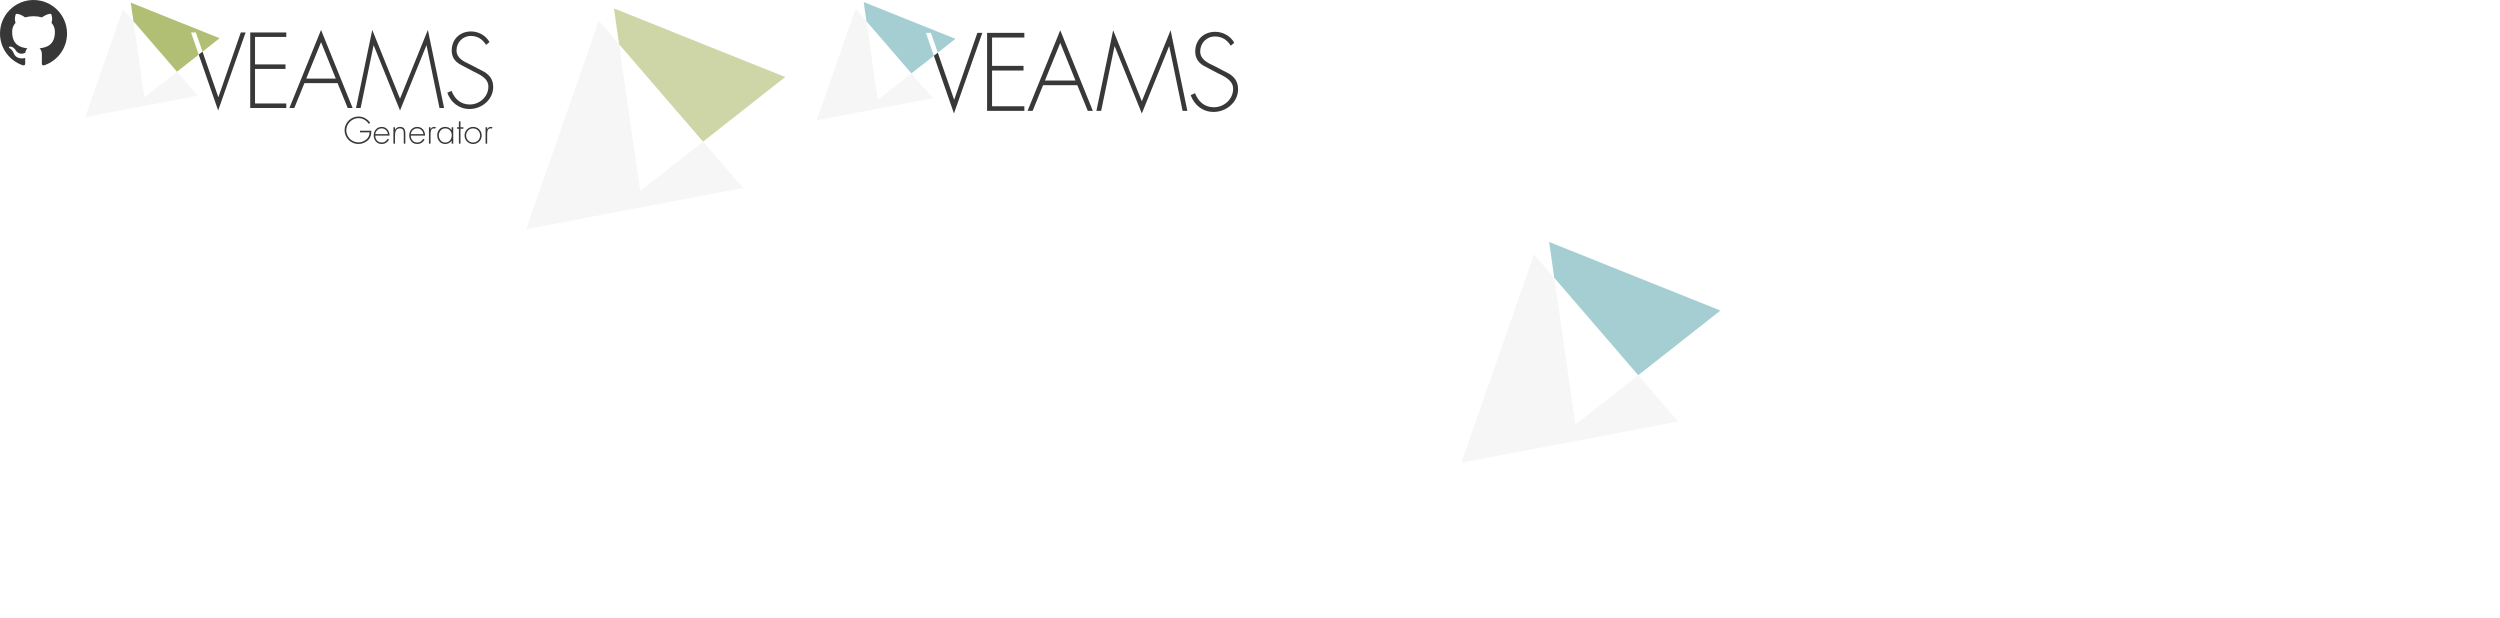
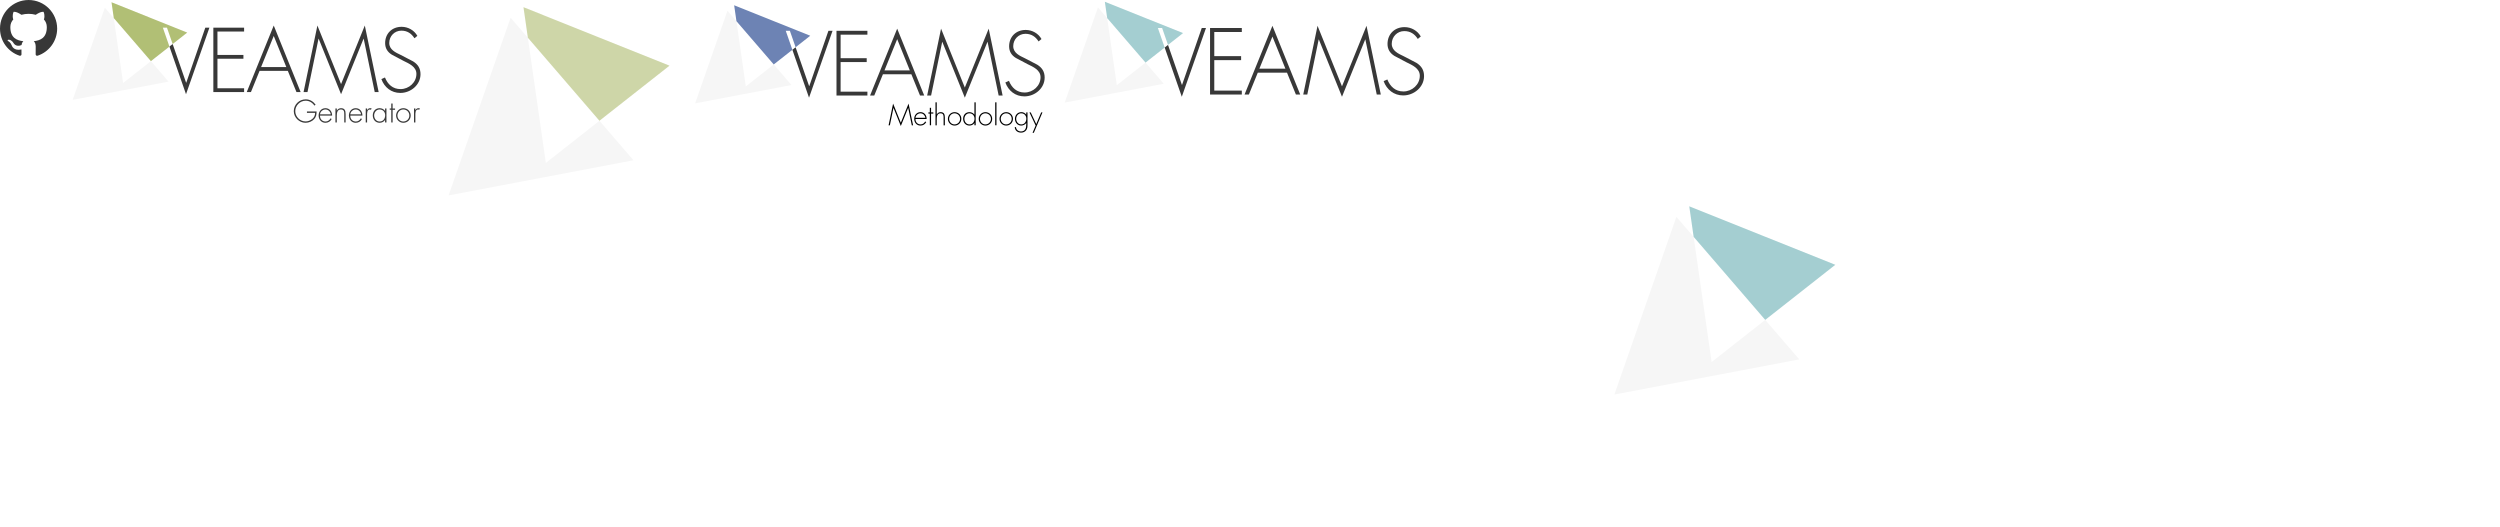
- <svg xmlns="http://www.w3.org/2000/svg" baseProfile="tiny" preserveAspectRatio="xMinYMin meet" viewBox="0 0 1215 300" width="1215" height="300">
+ <svg xmlns="http://www.w3.org/2000/svg" baseProfile="tiny" preserveAspectRatio="xMinYMin meet" viewBox="0 0 1425 300" width="1425" height="300">
  <path fill-rule="evenodd" clip-rule="evenodd" fill="#373737" d="M16.29 0C7.293 0 0 7.294 0 16.29c0 7.2 4.667 13.304 11.14 15.46.815.148 1.113-.354 1.113-.785 0-.387-.014-1.412-.022-2.77-4.53.983-5.485-2.185-5.485-2.185-.74-1.88-1.81-2.383-1.81-2.383-1.478-1.01.113-.99.113-.99 1.635.115 2.495 1.68 2.495 1.68 1.453 2.488 3.813 1.77 4.74 1.354.15-1.053.57-1.77 1.035-2.18-3.617-.41-7.42-1.807-7.42-8.05 0-1.777.635-3.23 1.677-4.37-.167-.412-.727-2.07.16-4.31 0 0 1.368-.44 4.48 1.67 1.298-.36 2.692-.544 4.077-.55 1.385.006 2.777.19 4.08.55 3.11-2.11 4.475-1.67 4.475-1.67.89 2.24.33 3.897.162 4.31 1.042 1.14 1.673 2.593 1.673 4.37 0 6.26-3.808 7.636-7.437 8.04.585.503 1.105 1.497 1.105 3.017 0 2.178-.02 3.934-.02 4.47 0 .435.294.94 1.12.782 6.47-2.16 11.13-8.26 11.13-15.456C32.58 7.294 25.29 0 16.29 0z" />
  <g transform="translate(40)">
    <g>
      <path fill="none" d="M112.843-35.845h14.84l-7.394-18.31z" />
      <g>
        <path fill="#F6F6F6" d="M28.173-50.227L26.098-64.67l-5.27-6.112-9.464 27.124-9.466 27.124 28.224-5.364 28.222-5.365L47.952-39.32 31.588-26.452z" />
      </g>
      <path fill="#383838" d="M68.78-26.64h-.102l-7.914-22.753-1.895 1.49 9.757 28.055L82.41-59.036h-2.413zm15.944 5.535h18.11v-2.264H87.14v-17.354h15.292v-2.264H87.14V-56.77h15.694v-2.264h-18.11zm19.668 0h2.465l5.08-12.476h16.652l5.08 12.474h2.464l-15.847-39.188-15.896 39.188zm8.45-14.74l7.446-18.31 7.395 18.31h-14.84zm47.086 10.06l-13.935-34.51-8.15 39.19h2.315l6.49-31.392h.1l13.18 32.65 13.23-32.65h.1l6.49 31.392h2.314l-8.15-39.19zm42.455-13.38l-7.244-3.773c-3.07-1.46-6.844-3.12-6.844-7.093s3.07-7.246 7.144-7.246c3.573 0 5.987 1.76 7.698 4.477l1.71-1.407c-1.81-3.27-5.433-5.333-9.256-5.333-5.685 0-9.71 3.975-9.71 9.61 0 3.018 1.41 5.23 3.925 6.79l6.842 3.622c3.27 1.61 7.644 3.42 7.644 7.697 0 5.03-4.377 8.953-9.357 8.953-4.578 0-7.546-2.817-9.155-6.842l-2.113.957c1.76 4.88 5.885 8.15 11.167 8.15 6.138 0 11.872-4.73 11.872-11.018 0-3.42-1.46-5.735-4.328-7.546z" />
      <g>
        <path opacity=".5" fill="#4A9EA3" d="M57.41-59.036l3.354 9.643 8.585-6.75L47.05-65.07 24.757-74l1.34 9.33 13.49 15.648 8.365 9.703 2.517-1.977 8.4-6.604-3.876-11.135z" />
      </g>
    </g>
    <path fill="none" d="M108.828 38.216h14.365l-7.158-17.725z" />
    <g>
      <path fill="#F6F6F6" d="M26.864 24.294l-2.01-13.982-5.1-5.916-9.16 26.257L1.43 56.91l27.32-5.193 27.32-5.193-10.06-11.67-15.84 12.454z" />
    </g>
    <path fill="#383838" d="M66.172 47.128h-.098l-7.66-22.026-1.835 1.442 9.445 27.158 13.342-37.935H77.03zm15.436 5.357h17.53v-2.192H83.945v-16.8H98.75V31.3H83.944V17.96h15.193v-2.19h-17.53zm19.04 0h2.384l4.917-12.077h16.12l4.916 12.077h2.386l-15.34-37.936-15.386 37.934zm8.18-14.27l7.207-17.725 7.158 17.726h-14.365zm45.578 9.74l-13.49-33.406-7.888 37.934h2.24l6.28-30.388h.1L154.406 53.7l12.807-31.604h.1l6.28 30.388h2.24l-7.89-37.936zm41.097-12.953l-7.013-3.652c-2.97-1.412-6.623-3.02-6.623-6.866 0-3.847 2.973-7.013 6.917-7.013 3.458 0 5.795 1.707 7.45 4.336l1.655-1.363c-1.755-3.166-5.26-5.162-8.96-5.162-5.504 0-9.4 3.848-9.4 9.3 0 2.924 1.362 5.066 3.8 6.576l6.62 3.506c3.166 1.56 7.403 3.313 7.403 7.452 0 4.87-4.237 8.668-9.06 8.668-4.43 0-7.303-2.727-8.86-6.623l-2.046.924c1.703 4.724 5.696 7.89 10.81 7.89 5.94 0 11.493-4.58 11.493-10.666.002-3.31-1.41-5.55-4.187-7.304z" />
    <g>
      <path opacity=".8" fill="#9EAF53" d="M55.167 15.767l3.246 9.335 8.31-6.534L45.14 9.925 23.558 1.28l1.297 9.032L37.913 25.46l8.097 9.394 2.437-1.916 8.132-6.394-3.75-10.777z" />
    </g>
    <g fill="#383838">
      <path d="M140.445 63.55c.036 1.64-.206 3.074-1.362 4.334-1.245 1.346-3.11 2.106-4.94 2.106-3.608 0-6.682-3.04-6.682-6.63 0-3.73 3.06-6.735 6.79-6.735 2.364 0 4.28 1.174 5.645 3.04l-.674.535c-1.156-1.727-2.917-2.797-5.024-2.797-3.178 0-5.905 2.78-5.905 5.905 0 3.212 2.66 5.906 5.906 5.906 1.398 0 2.763-.57 3.834-1.433 1.12-.95 1.535-2.036 1.588-3.452h-4.662v-.777h5.49zm1.95 2.35c-.052 2.02 1.346 3.366 3.193 3.366 1.245 0 2.246-.743 2.815-1.813l.656.38c-.727 1.38-2.006 2.158-3.576 2.158-2.366 0-3.868-1.915-3.868-4.176 0-2.228 1.538-4.145 3.868-4.145 2.417 0 3.85 1.934 3.833 4.23h-6.923zm6.147-.727c-.19-1.468-1.398-2.78-3.038-2.78-1.623 0-2.97 1.278-3.108 2.78h6.146zm3.434-2.09h.034c.466-.88 1.33-1.416 2.366-1.416 2.054 0 2.624 1.278 2.624 3.333v4.818h-.776V65c0-1.433-.174-2.607-1.917-2.607-2.003 0-2.33 1.865-2.33 3.488v3.94h-.778v-7.98h.775v1.244zm7.684 2.817c-.053 2.02 1.345 3.366 3.192 3.366 1.245 0 2.246-.743 2.815-1.813l.656.38c-.725 1.38-2.004 2.158-3.574 2.158-2.368 0-3.87-1.915-3.87-4.176 0-2.228 1.54-4.145 3.87-4.145 2.415 0 3.85 1.934 3.83 4.23h-6.922zm6.145-.727c-.19-1.468-1.398-2.78-3.038-2.78-1.623 0-2.97 1.278-3.108 2.78h6.144zm3.435-2.297h.035c.312-.726.88-1.21 1.727-1.21.31 0 .57.07.847.19l-.416.692c-.19-.104-.345-.155-.553-.155-1.743 0-1.64 2.175-1.64 3.35v4.076h-.776v-7.98h.776v1.035zm11.034 6.942h-.777v-1.433h-.035c-.587 1.018-1.865 1.605-3.038 1.605-2.417 0-3.938-1.882-3.938-4.213 0-2.33 1.502-4.11 3.902-4.11 1.226 0 2.4.553 3.073 1.555h.037v-1.38h.777v7.976zm-7.01-4.04c0 1.83 1.208 3.487 3.142 3.487 2.038 0 3.144-1.658 3.144-3.574 0-1.846-1.262-3.296-3.195-3.296-1.832 0-3.092 1.658-3.092 3.384zm10.53 4.04h-.777v-7.252h-.88v-.725h.88v-2.847h.776v2.85h1.4v.724h-1.4v7.252zm10.31-3.988c0 2.365-1.85 4.16-4.196 4.16-2.297 0-4.146-1.88-4.146-4.143 0-2.297 1.83-4.18 4.146-4.18 2.347 0 4.195 1.796 4.195 4.162zm-7.564.017c0 1.813 1.433 3.42 3.315 3.42 1.95 0 3.47-1.486 3.47-3.42 0-1.97-1.5-3.454-3.47-3.454-1.9 0-3.315 1.606-3.315 3.454zm10.22-2.97h.033c.313-.727.883-1.21 1.728-1.21.313 0 .57.07.848.19l-.414.69c-.19-.103-.345-.154-.552-.154-1.744 0-1.64 2.175-1.64 3.35v4.076h-.777v-7.98h.777v1.035z" />
    </g>
  </g>
  <g transform="translate(250)">
    <g>
      <path fill="#F6F6F6" d="M54.75-84.524l-3.873-26.967-9.835-11.41-17.67 50.64L5.698-21.62l52.69-10.017 52.69-10.016L91.68-64.16 61.13-40.14z" />
    </g>
    <g>
      <g opacity=".5">
        <path fill="#4A9EA3" d="M96.377-67.855l-4.7 3.695L76.06-82.276 50.88-111.49l-2.502-17.417L90-112.237l41.626 16.667" />
      </g>
    </g>
    <g>
      <path fill="#F6F6F6" d="M54.75 48.476L50.878 21.51 41.042 10.1l-17.67 50.64L5.7 111.38l52.69-10.017 52.69-10.016-19.4-22.507-30.55 24.02z" />
    </g>
    <g>
      <g opacity=".5">
        <path fill="#9EAE52" d="M96.377 65.145l-4.7 3.695L76.06 50.724 50.88 21.51 48.375 4.09 90 20.762l41.626 16.668" />
      </g>
    </g>
  </g>
  <g transform="translate(395)">
+     <path fill="none" d="M109.154 40.116h14.434l-7.192-17.813z" />
+     <g>
+       <path fill="#F6F6F6" d="M26.79 26.125l-2.017-14.05-5.126-5.944L10.44 32.52 1.233 58.9l27.453-5.217 27.453-5.22-10.11-11.727L30.11 49.252z" />
+     </g>
+     <path fill="#383838" d="M66.29 49.072h-.098l-7.698-22.135-1.843 1.45 9.493 27.29 13.407-38.12H77.2zm15.51 5.382h17.617v-2.202H84.15V35.368h14.876v-2.202H84.15V19.76h15.267v-2.203H81.8zm19.133 0h2.397l4.94-12.136h16.2l4.94 12.136h2.397l-15.413-38.12-15.46 38.12zm8.22-14.338l7.243-17.813 7.192 17.813h-14.434zm45.8 9.786L141.4 16.332l-7.926 38.122h2.25l6.313-30.537h.098l12.82 31.76 12.87-31.76h.1l6.31 30.537h2.252l-7.928-38.12zm41.297-13.016l-7.046-3.67c-2.984-1.42-6.655-3.034-6.655-6.9s2.984-7.047 6.95-7.047c3.473 0 5.82 1.712 7.485 4.352l1.662-1.37c-1.76-3.18-5.283-5.187-9.004-5.187-5.528 0-9.444 3.866-9.444 9.347 0 2.936 1.37 5.09 3.816 6.606l6.655 3.52c3.18 1.566 7.44 3.33 7.44 7.488 0 4.894-4.258 8.71-9.103 8.71-4.454 0-7.34-2.74-8.905-6.654l-2.056.93c1.712 4.747 5.725 7.927 10.863 7.927 5.97 0 11.547-4.6 11.547-10.717 0-3.325-1.417-5.577-4.207-7.338z" />
+     <g>
+       <path opacity=".8" fill="#4864A1" d="M55.23 17.557l3.264 9.38 8.35-6.566-21.687-8.683L23.47 3l1.303 9.076 13.12 15.22 8.138 9.44 2.45-1.924 8.17-6.426-3.77-10.83z" />
+     </g>
+     <g>
+       <path d="M122.674 61.51h-.03l-4.18 10.31-4.16-10.31h-.032l-2.05 9.912h-.73l2.573-12.374 4.4 10.897 4.416-10.897 2.575 12.374h-.73l-2.05-9.912zm4.14 6.305c-.047 1.86 1.24 3.098 2.94 3.098 1.143 0 2.063-.683 2.588-1.668l.604.35c-.667 1.27-1.843 1.985-3.288 1.985-2.176 0-3.56-1.763-3.56-3.844 0-2.05 1.415-3.813 3.56-3.813 2.224 0 3.542 1.78 3.526 3.892h-6.37zm5.655-.667c-.177-1.35-1.288-2.557-2.798-2.557-1.493 0-2.73 1.177-2.86 2.56h5.656zm3.237 4.272h-.715v-6.67h-.81v-.667h.81v-2.62h.715v2.62h1.286v.667h-1.286v6.67zm3.238-13.103v6.91h.032c.43-.81 1.223-1.303 2.176-1.303 1.89 0 2.415 1.176 2.415 3.066v4.432h-.715V66.99c0-1.318-.16-2.398-1.764-2.398-1.845 0-2.147 1.715-2.147 3.208v3.622h-.715V58.317h.715zm14.023 9.435c0 2.176-1.7 3.828-3.86 3.828-2.112 0-3.812-1.73-3.812-3.812 0-2.113 1.684-3.844 3.812-3.844 2.16 0 3.86 1.652 3.86 3.828zm-6.958.016c0 1.668 1.32 3.145 3.05 3.145 1.795 0 3.193-1.366 3.193-3.145 0-1.81-1.382-3.177-3.193-3.177-1.747 0-3.05 1.48-3.05 3.18zm14.42 2.335h-.03c-.54.937-1.717 1.477-2.797 1.477-2.224 0-3.62-1.73-3.62-3.875s1.38-3.78 3.59-3.78c1.126 0 2.206.507 2.826 1.43h.03v-7.038h.714V71.42h-.715v-1.317zm.048-2.478c0-1.7-1.16-3.034-2.938-3.034-1.684 0-2.844 1.527-2.844 3.115 0 1.684 1.112 3.208 2.892 3.208 1.873 0 2.89-1.524 2.89-3.287zm10.067.127c0 2.176-1.7 3.828-3.86 3.828-2.112 0-3.813-1.73-3.813-3.812 0-2.113 1.685-3.844 3.813-3.844 2.16 0 3.86 1.652 3.86 3.828zm-6.958.016c0 1.668 1.318 3.145 3.05 3.145 1.795 0 3.193-1.366 3.193-3.145 0-1.81-1.382-3.177-3.193-3.177-1.747 0-3.05 1.48-3.05 3.18zm9.4 3.652h-.715V58.318h.715V71.42zm9.403-3.668c0 2.176-1.7 3.828-3.86 3.828-2.112 0-3.812-1.73-3.812-3.812 0-2.113 1.684-3.844 3.812-3.844 2.16 0 3.86 1.652 3.86 3.828zm-6.958.016c0 1.668 1.32 3.145 3.05 3.145 1.795 0 3.193-1.366 3.193-3.145 0-1.81-1.382-3.177-3.193-3.177-1.747 0-3.05 1.48-3.05 3.18zm15.245 3.304c0 1.128-.03 2.145-.73 3.113-.683.938-1.764 1.414-2.923 1.414-1.922 0-3.51-1.13-3.622-3.147h.715c.08 1.525 1.366 2.478 2.844 2.478.923 0 1.813-.316 2.353-1.095.572-.842.65-1.795.65-2.78v-.906h-.03c-.65.873-1.748 1.43-2.86 1.43-2.128 0-3.558-1.796-3.558-3.845 0-2.113 1.51-3.813 3.653-3.813 1.19 0 2.08.508 2.765 1.43h.03v-1.27h.716v6.99zm-6.45-3.367c0 1.684 1.113 3.208 2.893 3.208 1.874 0 2.89-1.525 2.89-3.288 0-1.7-1.158-3.034-2.937-3.034-1.685 0-2.845 1.527-2.845 3.116zm7.56-3.622h.746l3.13 6.64 2.81-6.64h.73L194.28 75.71h-.73l1.763-4.162-3.527-7.465z" />
+     </g>
+   </g>
+   <g transform="translate(605)">
    <g>
      <path fill="none" d="M112.843 39.155h14.84l-7.394-18.31z" />
      <g>
        <path fill="#F6F6F6" d="M28.173 24.773L26.098 10.33l-5.27-6.112-9.464 27.124-9.466 27.124 28.224-5.364 28.222-5.365L47.952 35.68 31.588 48.548z" />
      </g>
      <path fill="#383838" d="M68.78 48.36h-.102l-7.914-22.753-1.895 1.49 9.757 28.055L82.41 15.964h-2.413zm15.944 5.535h18.11V51.63H87.14V34.276h15.292V32.01H87.14V18.23h15.694v-2.264h-18.11zm19.668 0h2.465l5.08-12.476h16.652l5.08 12.474h2.464l-15.847-39.188-15.896 39.188zm8.45-14.74l7.446-18.31 7.395 18.31h-14.84zm47.086 10.06l-13.935-34.51-8.15 39.19h2.315l6.49-31.392h.1l13.18 32.65 13.23-32.65h.1l6.49 31.392h2.314l-8.15-39.19zm42.455-13.38l-7.244-3.773c-3.07-1.46-6.844-3.12-6.844-7.093s3.07-7.246 7.144-7.246c3.573 0 5.987 1.76 7.698 4.477l1.71-1.407c-1.81-3.27-5.433-5.333-9.256-5.333-5.685 0-9.71 3.975-9.71 9.61 0 3.018 1.41 5.23 3.925 6.79l6.842 3.622c3.27 1.61 7.644 3.42 7.644 7.697 0 5.03-4.377 8.953-9.357 8.953-4.578 0-7.546-2.817-9.155-6.842l-2.113.957c1.76 4.88 5.885 8.15 11.167 8.15 6.138 0 11.872-4.73 11.872-11.018 0-3.42-1.46-5.735-4.328-7.546z" />
      <g>
        <path opacity=".5" fill="#4A9EA3" d="M57.41 15.964l3.354 9.643 8.585-6.75L47.05 9.93 24.757 1l1.34 9.33 13.49 15.648 8.365 9.703 2.517-1.977 8.4-6.604-3.876-11.135z" />
      </g>
    </g>
  </g>
-   <g transform="translate(610)">
+   <g transform="translate(820)">
    <g>
      <path fill="#F6F6F6" d="M149.25 161.976l-3.873-26.967-9.835-11.41-17.67 50.64-17.673 50.64 52.69-10.018 52.69-10.016-19.403-22.507-30.55 24.02z" />
    </g>
    <g>
      <g opacity=".5">
        <path fill="#4A9EA3" d="M190.877 178.645l-4.7 3.695-15.616-18.116-25.182-29.214-2.502-17.417 41.625 16.67 41.627 16.668" />
      </g>
    </g>
  </g>
</svg>
